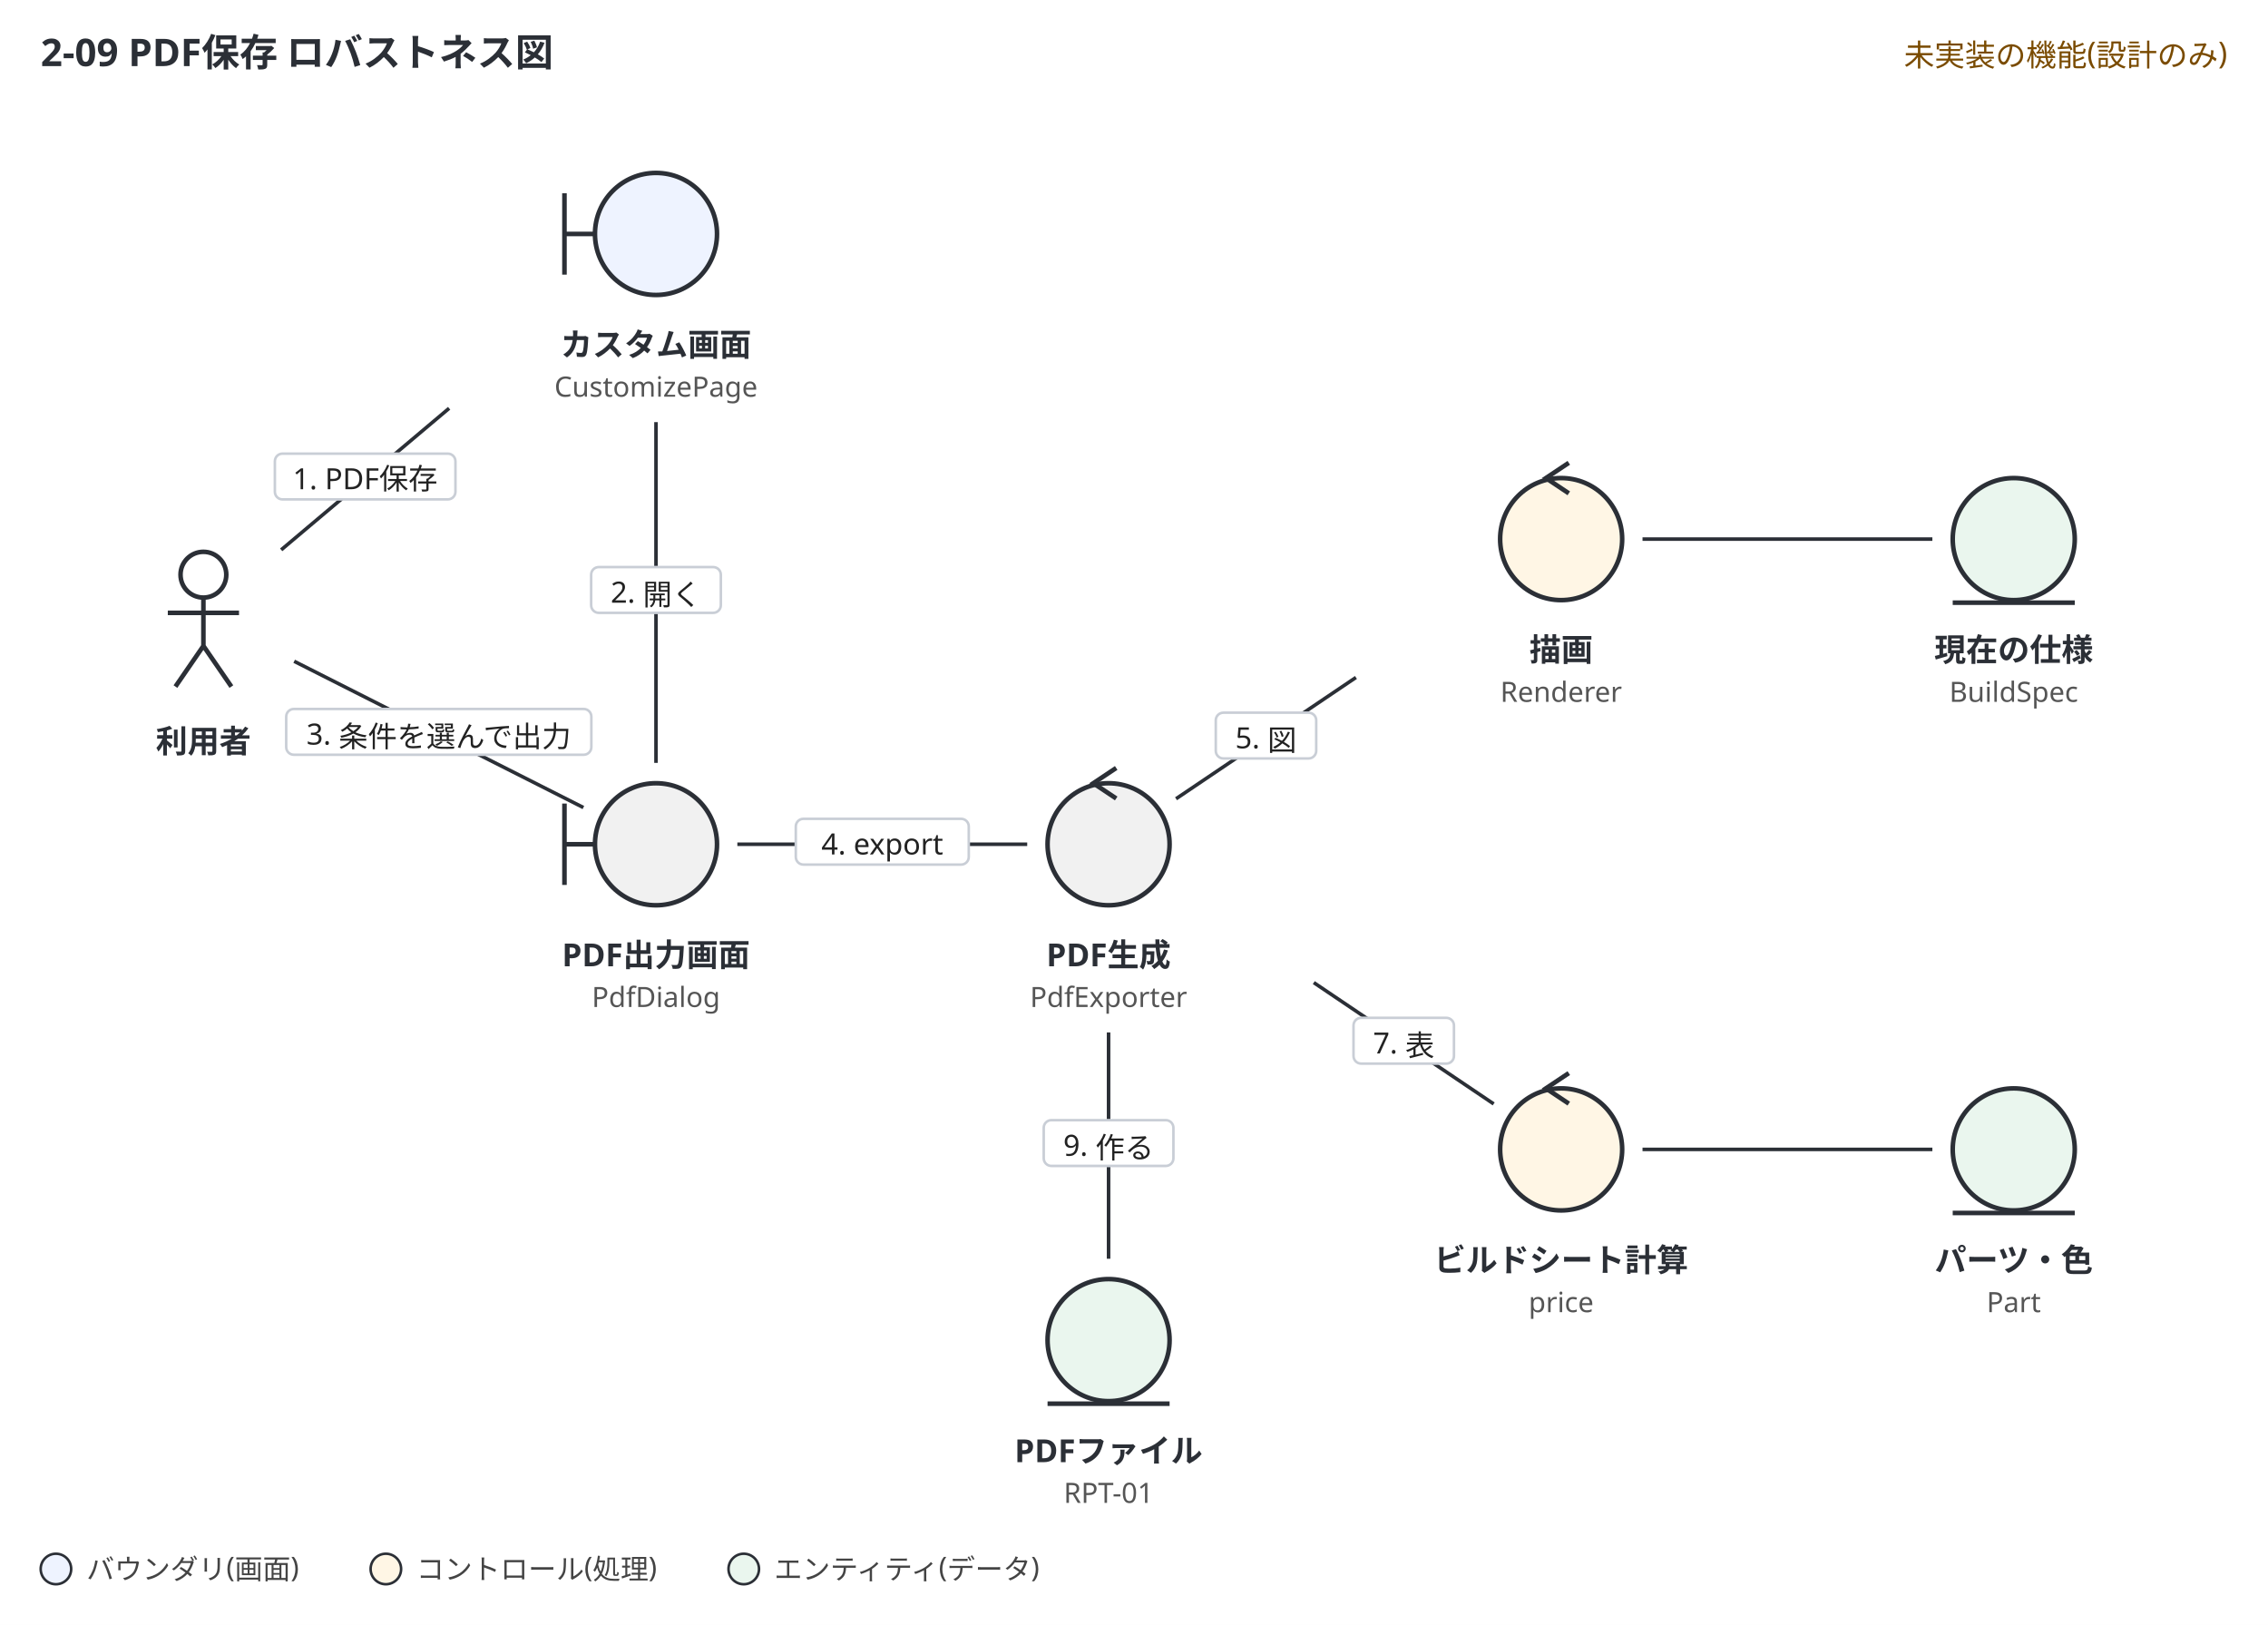
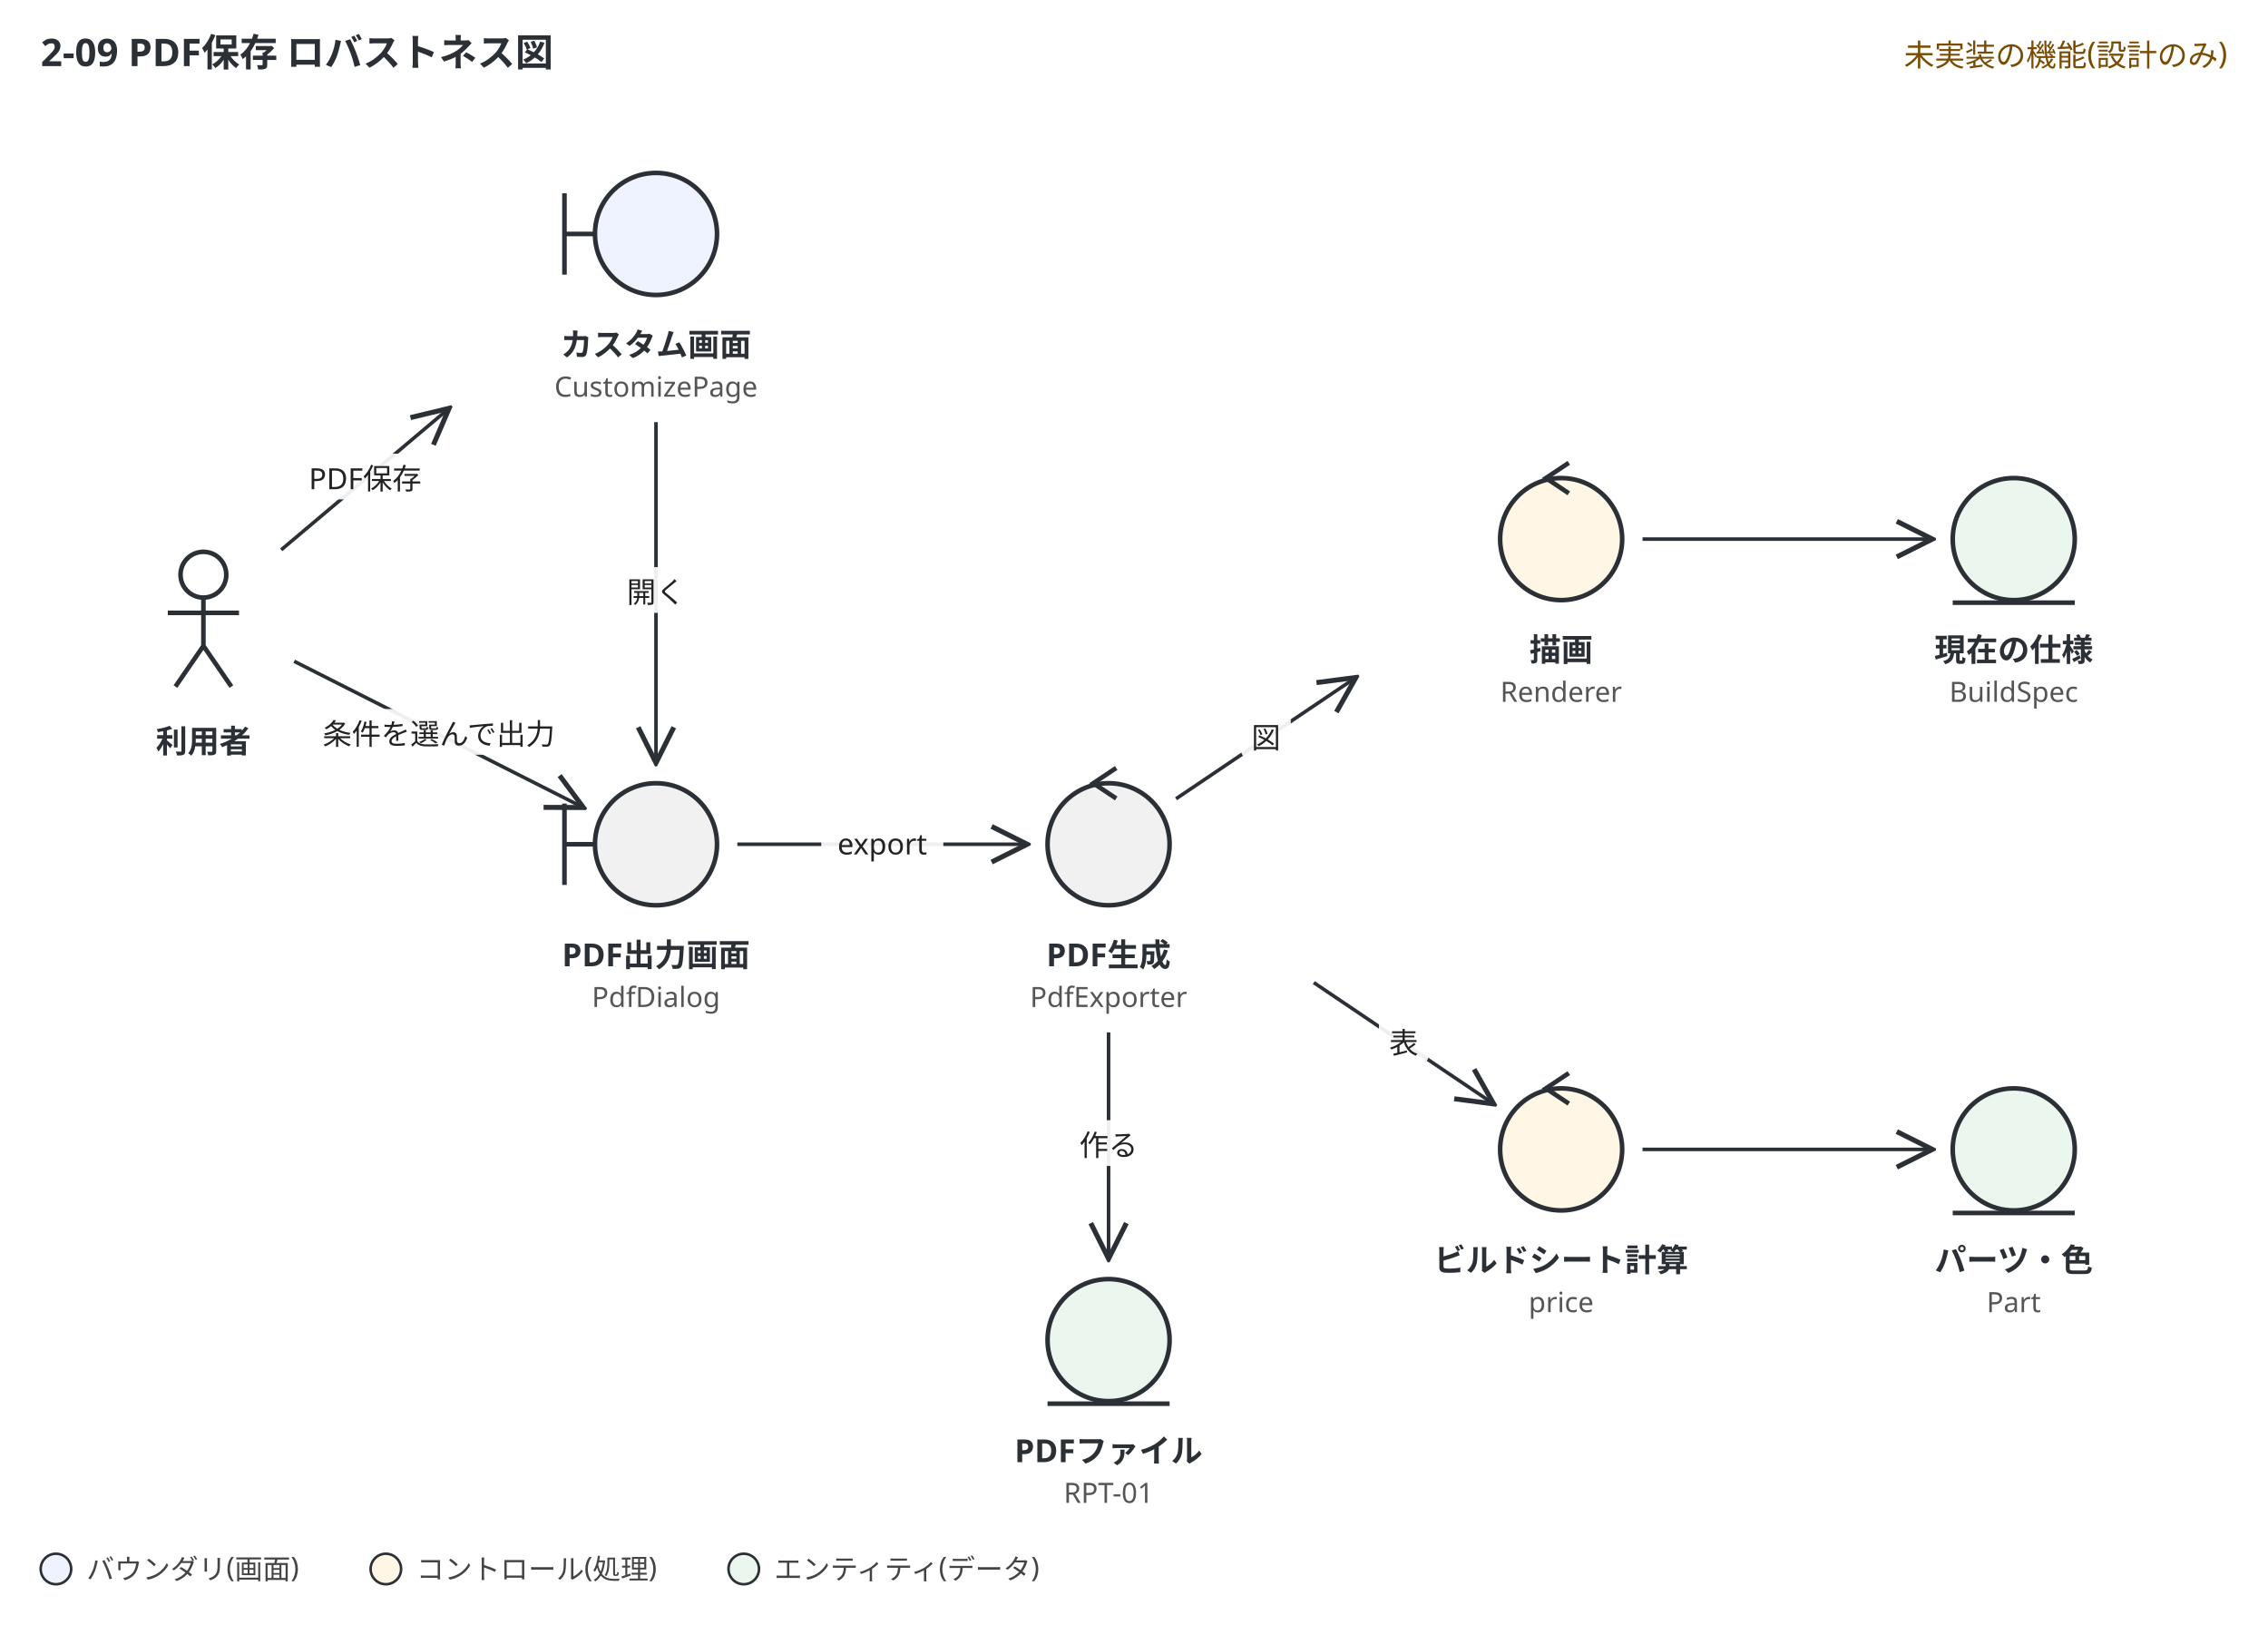
<svg xmlns="http://www.w3.org/2000/svg" width="892" height="639" viewBox="0 0 892 639" font-family="'IPAGothic','IPAPGothic',sans-serif">
  <defs>
    <marker id="open" viewBox="0 0 12 12" refX="11" refY="6" markerWidth="12" markerHeight="12" orient="auto-start-reverse">
      <path d="M1 1 L11 6 L1 11" fill="none" stroke="#2b2f36" stroke-width="1.4" />
    </marker>
    <marker id="diamond" viewBox="0 0 16 10" refX="15" refY="5" markerWidth="16" markerHeight="10" orient="auto-start-reverse">
      <path d="M1 5 L8 1 L15 5 L8 9 Z" fill="#2b2f36" />
    </marker>
    <marker id="tri" viewBox="0 0 14 14" refX="13" refY="7" markerWidth="14" markerHeight="14" orient="auto-start-reverse">
      <path d="M1 1 L13 7 L1 13 Z" fill="#fff" stroke="#2b2f36" stroke-width="1.3" />
    </marker>
  </defs>
  <rect width="100%" height="100%" fill="#fff" />
  <text x="16" y="26" font-size="15" text-anchor="start" fill="#2b2f36" font-weight="bold">2-09 PDF保存 ロバストネス図</text>
  <text x="876" y="26" font-size="12" text-anchor="end" fill="#7a4b00">未実装の機能(設計のみ)</text>
-   <path d="M110.588 216.224 L176.647 160.556" fill="none" stroke="#2b2f36" stroke-width="1.4" />
-   <path d="M258.0 166.0 L258.0 300.0" fill="none" stroke="#2b2f36" stroke-width="1.4" />
-   <path d="M115.697 260.049 L229.443 317.561" fill="none" stroke="#2b2f36" stroke-width="1.4" />
-   <path d="M290.0 332.0 L404.0 332.0" fill="none" stroke="#2b2f36" stroke-width="1.4" />
-   <path d="M462.534 314.112 L533.292 266.41" fill="none" stroke="#2b2f36" stroke-width="1.4" />
-   <path d="M646.0 212.0 L760.0 212.0" fill="none" stroke="#2b2f36" stroke-width="1.4" />
-   <path d="M516.708 386.41 L587.466 434.112" fill="none" stroke="#2b2f36" stroke-width="1.4" />
-   <path d="M646.0 452.0 L760.0 452.0" fill="none" stroke="#2b2f36" stroke-width="1.4" />
-   <path d="M436.0 406.0 L436.0 495.0" fill="none" stroke="#2b2f36" stroke-width="1.4" />
+   <path d="M110.588 216.224 L176.647 160.556" fill="none" stroke="#2b2f36" stroke-width="1.4" marker-end="url(#open)" />
+   <path d="M258.0 166.0 L258.0 300.0" fill="none" stroke="#2b2f36" stroke-width="1.4" marker-end="url(#open)" />
+   <path d="M115.697 260.049 L229.443 317.561" fill="none" stroke="#2b2f36" stroke-width="1.4" marker-end="url(#open)" />
+   <path d="M290.0 332.0 L404.0 332.0" fill="none" stroke="#2b2f36" stroke-width="1.4" marker-end="url(#open)" />
+   <path d="M462.534 314.112 L533.292 266.41" fill="none" stroke="#2b2f36" stroke-width="1.4" marker-end="url(#open)" />
+   <path d="M646.0 212.0 L760.0 212.0" fill="none" stroke="#2b2f36" stroke-width="1.4" marker-end="url(#open)" />
+   <path d="M516.708 386.41 L587.466 434.112" fill="none" stroke="#2b2f36" stroke-width="1.4" marker-end="url(#open)" />
+   <path d="M646.0 452.0 L760.0 452.0" fill="none" stroke="#2b2f36" stroke-width="1.4" marker-end="url(#open)" />
+   <path d="M436.0 406.0 L436.0 495.0" fill="none" stroke="#2b2f36" stroke-width="1.4" marker-end="url(#open)" />
  <g fill="none" stroke="#2b2f36" stroke-width="1.8">
    <circle cx="80" cy="226" r="9" />
    <path d="M80 235 V254 M66 241 H94 M80 254 L69 270 M80 254 L91 270" />
  </g>
  <text x="80" y="296" font-size="12.5" text-anchor="middle" fill="#2b2f36" font-weight="bold">利用者</text>
  <path d="M222 76 V108 M222 92 H234" fill="none" stroke="#2b2f36" stroke-width="1.8" />
  <circle cx="258" cy="92" r="24" fill="#eef3ff" stroke="#2b2f36" stroke-width="1.8" />
  <text x="258" y="140" font-size="12.5" text-anchor="middle" fill="#2b2f36" font-weight="bold">カスタム画面</text>
  <text x="258" y="156" font-size="11" text-anchor="middle" fill="#555">CustomizePage</text>
  <path d="M222 316.0 V348.0 M222 332.0 H234" fill="none" stroke="#2b2f36" stroke-width="1.8" />
  <circle cx="258" cy="332.0" r="24" fill="#f1f1f1" stroke="#2b2f36" stroke-width="1.8" />
  <text x="258" y="380.0" font-size="12.5" text-anchor="middle" fill="#2b2f36" font-weight="bold">PDF出力画面</text>
  <text x="258" y="396.0" font-size="11" text-anchor="middle" fill="#555">PdfDialog</text>
  <circle cx="436" cy="332.0" r="24" fill="#f1f1f1" stroke="#2b2f36" stroke-width="1.8" />
  <path d="M439 302.0 L430 308.0 L439 314.0" fill="none" stroke="#2b2f36" stroke-width="1.8" />
  <text x="436" y="380.0" font-size="12.5" text-anchor="middle" fill="#2b2f36" font-weight="bold">PDF生成</text>
  <text x="436" y="396.0" font-size="11" text-anchor="middle" fill="#555">PdfExporter</text>
  <circle cx="614" cy="212.0" r="24" fill="#fff6e5" stroke="#2b2f36" stroke-width="1.8" />
  <path d="M617 182.0 L608 188.0 L617 194.0" fill="none" stroke="#2b2f36" stroke-width="1.8" />
  <text x="614" y="260.0" font-size="12.5" text-anchor="middle" fill="#2b2f36" font-weight="bold">描画</text>
  <text x="614" y="276.0" font-size="11" text-anchor="middle" fill="#555">Renderer</text>
  <circle cx="614" cy="452.0" r="24" fill="#fff6e5" stroke="#2b2f36" stroke-width="1.8" />
  <path d="M617 422.0 L608 428.0 L617 434.0" fill="none" stroke="#2b2f36" stroke-width="1.8" />
  <text x="614" y="500.0" font-size="12.5" text-anchor="middle" fill="#2b2f36" font-weight="bold">ビルドシート計算</text>
  <text x="614" y="516.0" font-size="11" text-anchor="middle" fill="#555">price</text>
  <circle cx="792" cy="212.0" r="24" fill="#eaf6ee" stroke="#2b2f36" stroke-width="1.8" />
  <path d="M768 237.0 H816" fill="none" stroke="#2b2f36" stroke-width="1.8" />
  <text x="792" y="260.0" font-size="12.5" text-anchor="middle" fill="#2b2f36" font-weight="bold">現在の仕様</text>
  <text x="792" y="276.0" font-size="11" text-anchor="middle" fill="#555">BuildSpec</text>
  <circle cx="792" cy="452.0" r="24" fill="#eaf6ee" stroke="#2b2f36" stroke-width="1.8" />
  <path d="M768 477.0 H816" fill="none" stroke="#2b2f36" stroke-width="1.8" />
  <text x="792" y="500.0" font-size="12.5" text-anchor="middle" fill="#2b2f36" font-weight="bold">パーツ・色</text>
  <text x="792" y="516.0" font-size="11" text-anchor="middle" fill="#555">Part</text>
  <circle cx="436" cy="527.0" r="24" fill="#eaf6ee" stroke="#2b2f36" stroke-width="1.8" />
  <path d="M412 552.0 H460" fill="none" stroke="#2b2f36" stroke-width="1.8" />
  <text x="436" y="575.0" font-size="12.5" text-anchor="middle" fill="#2b2f36" font-weight="bold">PDFファイル</text>
  <text x="436" y="591.0" font-size="11" text-anchor="middle" fill="#555">RPT-01</text>
-   <rect x="108.107" y="178.39" width="71.02" height="18" rx="3" fill="#fff" stroke="#c9ced6" />
-   <text x="143.617" y="192.39" font-size="11.5" text-anchor="middle" fill="#222">1. PDF保存</text>
-   <rect x="232.495" y="223.0" width="51.01" height="18" rx="3" fill="#fff" stroke="#c9ced6" />
-   <text x="258.0" y="237.0" font-size="11.5" text-anchor="middle" fill="#222">2. 開く</text>
-   <rect x="112.565" y="278.805" width="120.01" height="18" rx="3" fill="#fff" stroke="#c9ced6" />
-   <text x="172.57" y="292.805" font-size="11.5" text-anchor="middle" fill="#222">3. 条件を選んで出力</text>
-   <rect x="312.985" y="322.0" width="68.03" height="18" rx="3" fill="#fff" stroke="#c9ced6" />
-   <text x="347.0" y="336.0" font-size="11.5" text-anchor="middle" fill="#222">4. export</text>
-   <rect x="478.158" y="280.261" width="39.51" height="18" rx="3" fill="#fff" stroke="#c9ced6" />
-   <text x="497.913" y="294.261" font-size="11.5" text-anchor="middle" fill="#222">5. 図</text>
-   <rect x="532.332" y="400.261" width="39.51" height="18" rx="3" fill="#fff" stroke="#c9ced6" />
-   <text x="552.087" y="414.261" font-size="11.5" text-anchor="middle" fill="#222">7. 表</text>
-   <rect x="410.495" y="440.5" width="51.01" height="18" rx="3" fill="#fff" stroke="#c9ced6" />
-   <text x="436.0" y="454.5" font-size="11.5" text-anchor="middle" fill="#222">9. 作る</text>
+   <rect x="118.112" y="178.39" width="51.01" height="18" rx="3" fill="#fff" opacity=".92" />
+   <text x="143.617" y="192.39" font-size="11.5" text-anchor="middle" fill="#222">PDF保存</text>
+   <rect x="242.5" y="223.0" width="31.0" height="18" rx="3" fill="#fff" opacity=".92" />
+   <text x="258.0" y="237.0" font-size="11.5" text-anchor="middle" fill="#222">開く</text>
+   <rect x="122.57" y="278.805" width="100.0" height="18" rx="3" fill="#fff" opacity=".92" />
+   <text x="172.57" y="292.805" font-size="11.5" text-anchor="middle" fill="#222">条件を選んで出力</text>
+   <rect x="322.99" y="322.0" width="48.02" height="18" rx="3" fill="#fff" opacity=".92" />
+   <text x="347.0" y="336.0" font-size="11.5" text-anchor="middle" fill="#222">export</text>
+   <rect x="488.163" y="280.261" width="19.5" height="18" rx="3" fill="#fff" opacity=".92" />
+   <text x="497.913" y="294.261" font-size="11.5" text-anchor="middle" fill="#222">図</text>
+   <rect x="542.337" y="400.261" width="19.5" height="18" rx="3" fill="#fff" opacity=".92" />
+   <text x="552.087" y="414.261" font-size="11.5" text-anchor="middle" fill="#222">表</text>
+   <rect x="420.5" y="440.5" width="31.0" height="18" rx="3" fill="#fff" opacity=".92" />
+   <text x="436.0" y="454.5" font-size="11.5" text-anchor="middle" fill="#222">作る</text>
  <circle cx="22" cy="617" r="6" fill="#eef3ff" stroke="#2b2f36" />
  <text x="34" y="621" font-size="11" text-anchor="start" fill="#444">バウンダリ(画面)</text>
  <circle cx="151.76" cy="617" r="6" fill="#fff6e5" stroke="#2b2f36" />
  <text x="163.76" y="621" font-size="11" text-anchor="start" fill="#444">コントロール(処理)</text>
  <circle cx="292.52" cy="617" r="6" fill="#eaf6ee" stroke="#2b2f36" />
  <text x="304.52" y="621" font-size="11" text-anchor="start" fill="#444">エンティティ(データ)</text>
</svg>
